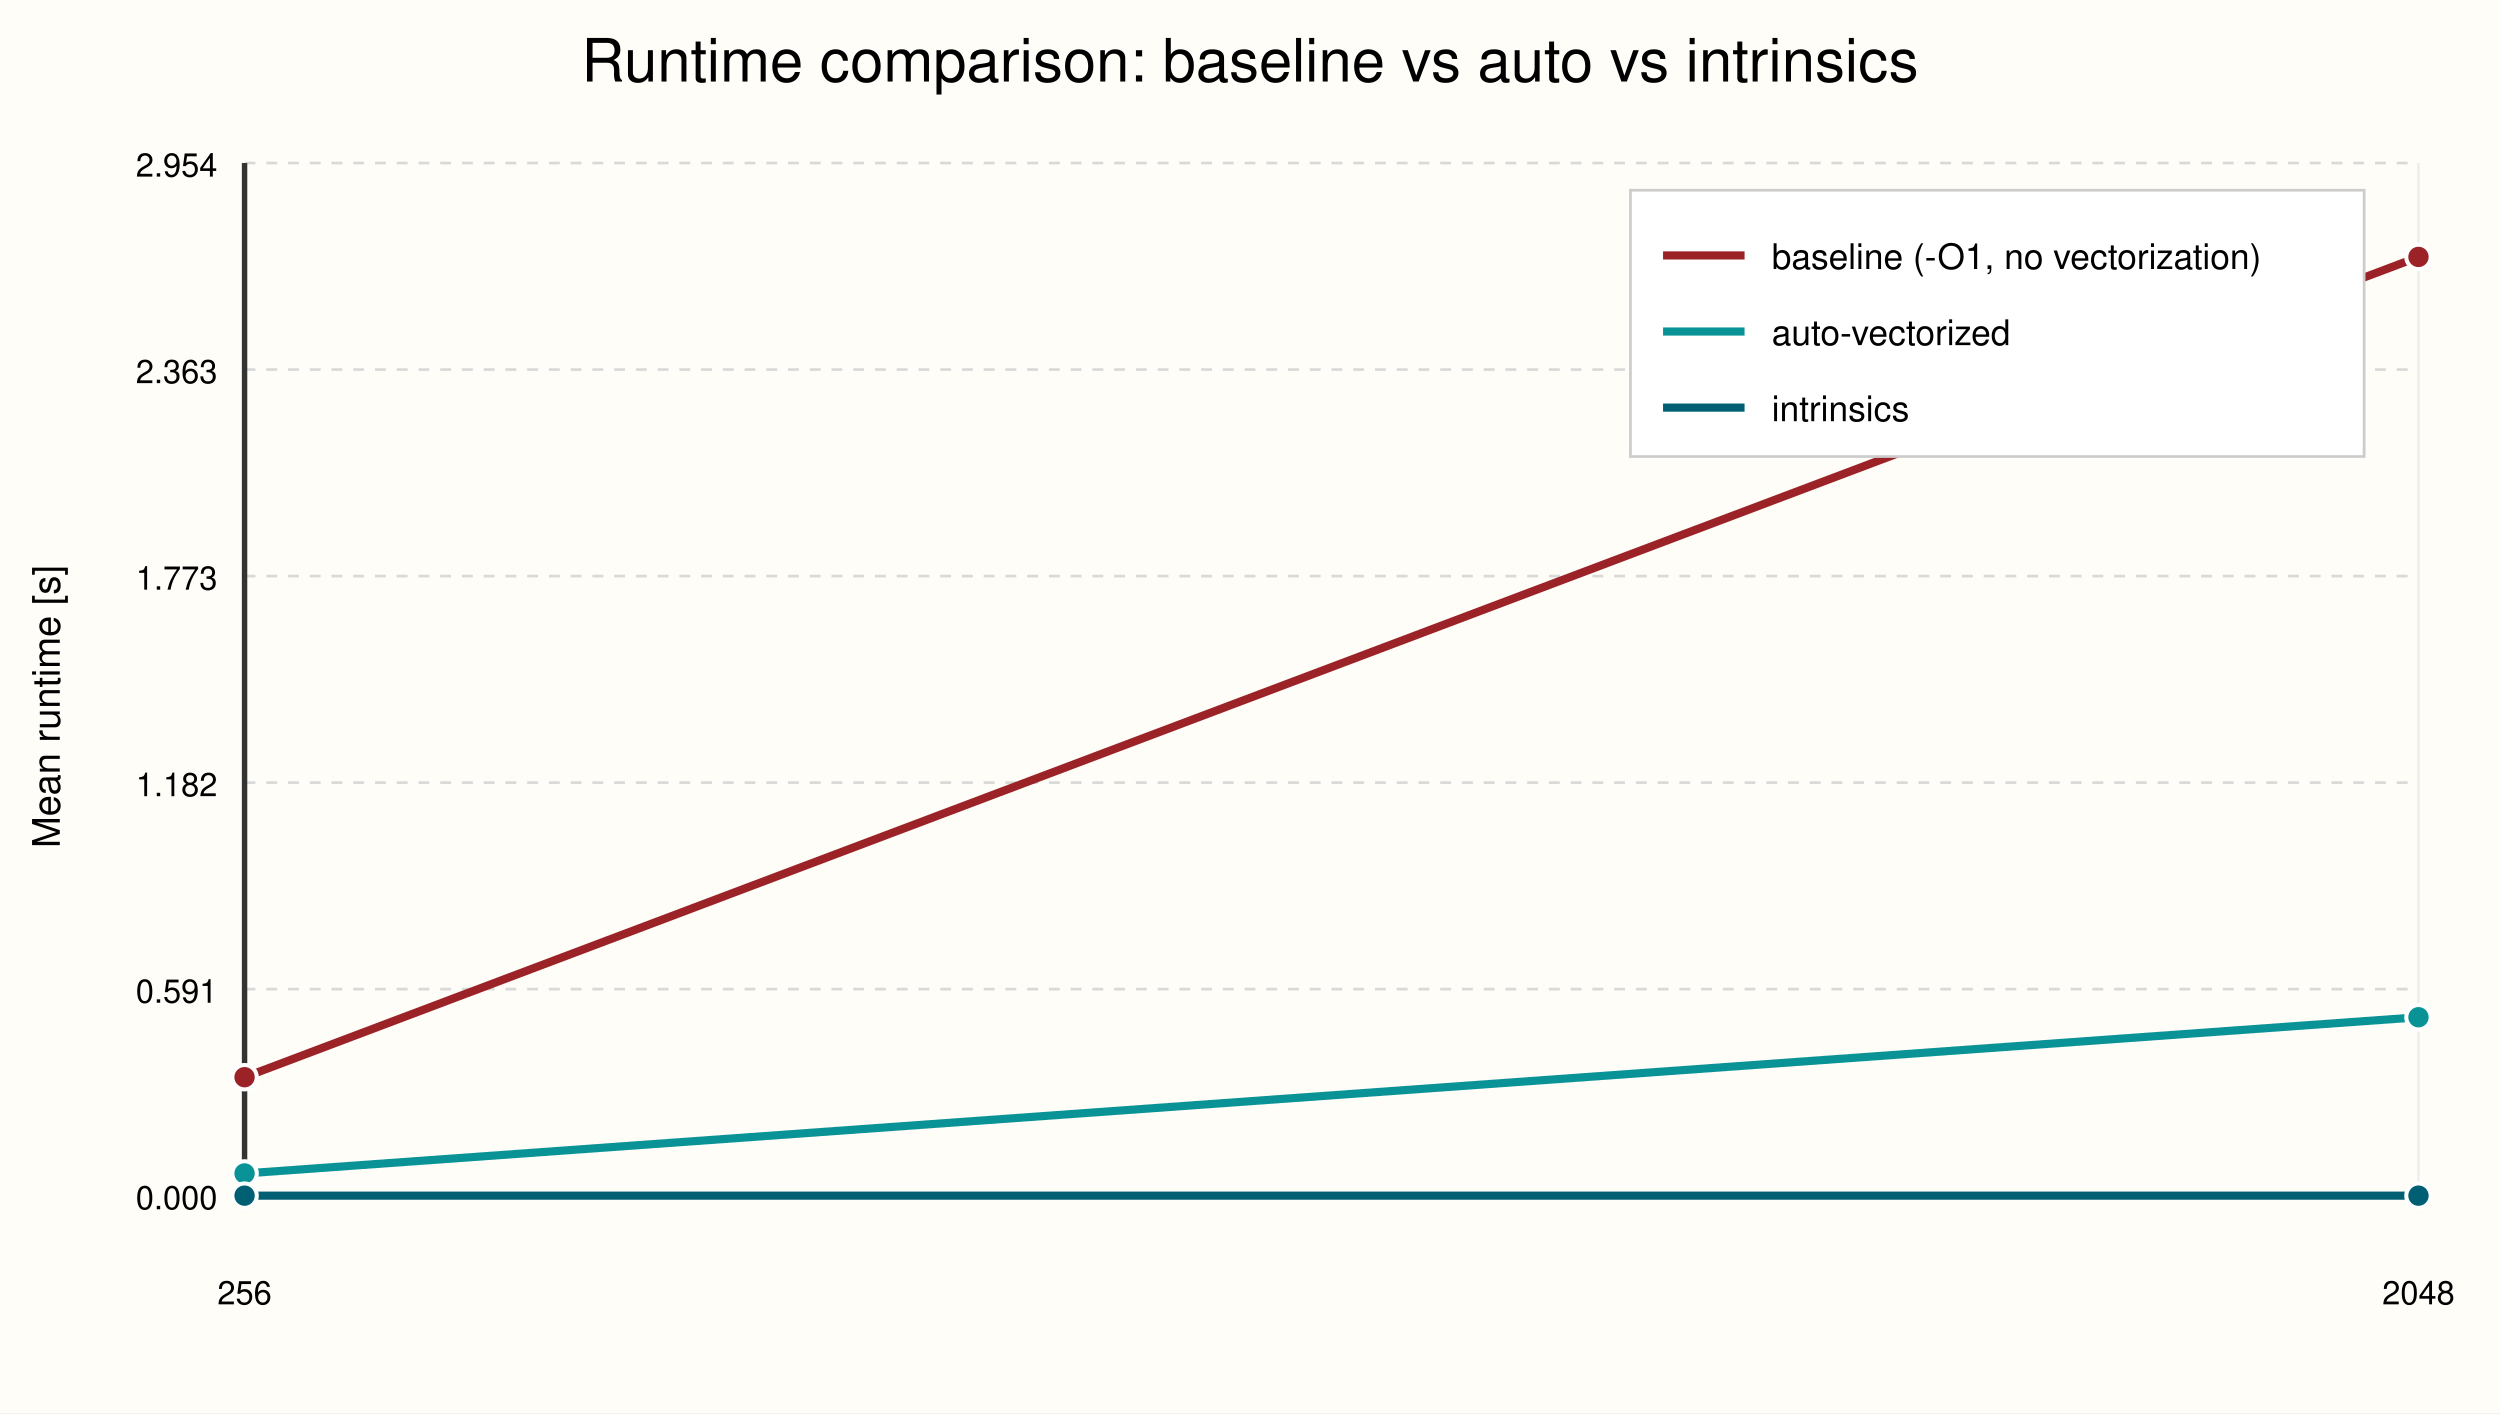
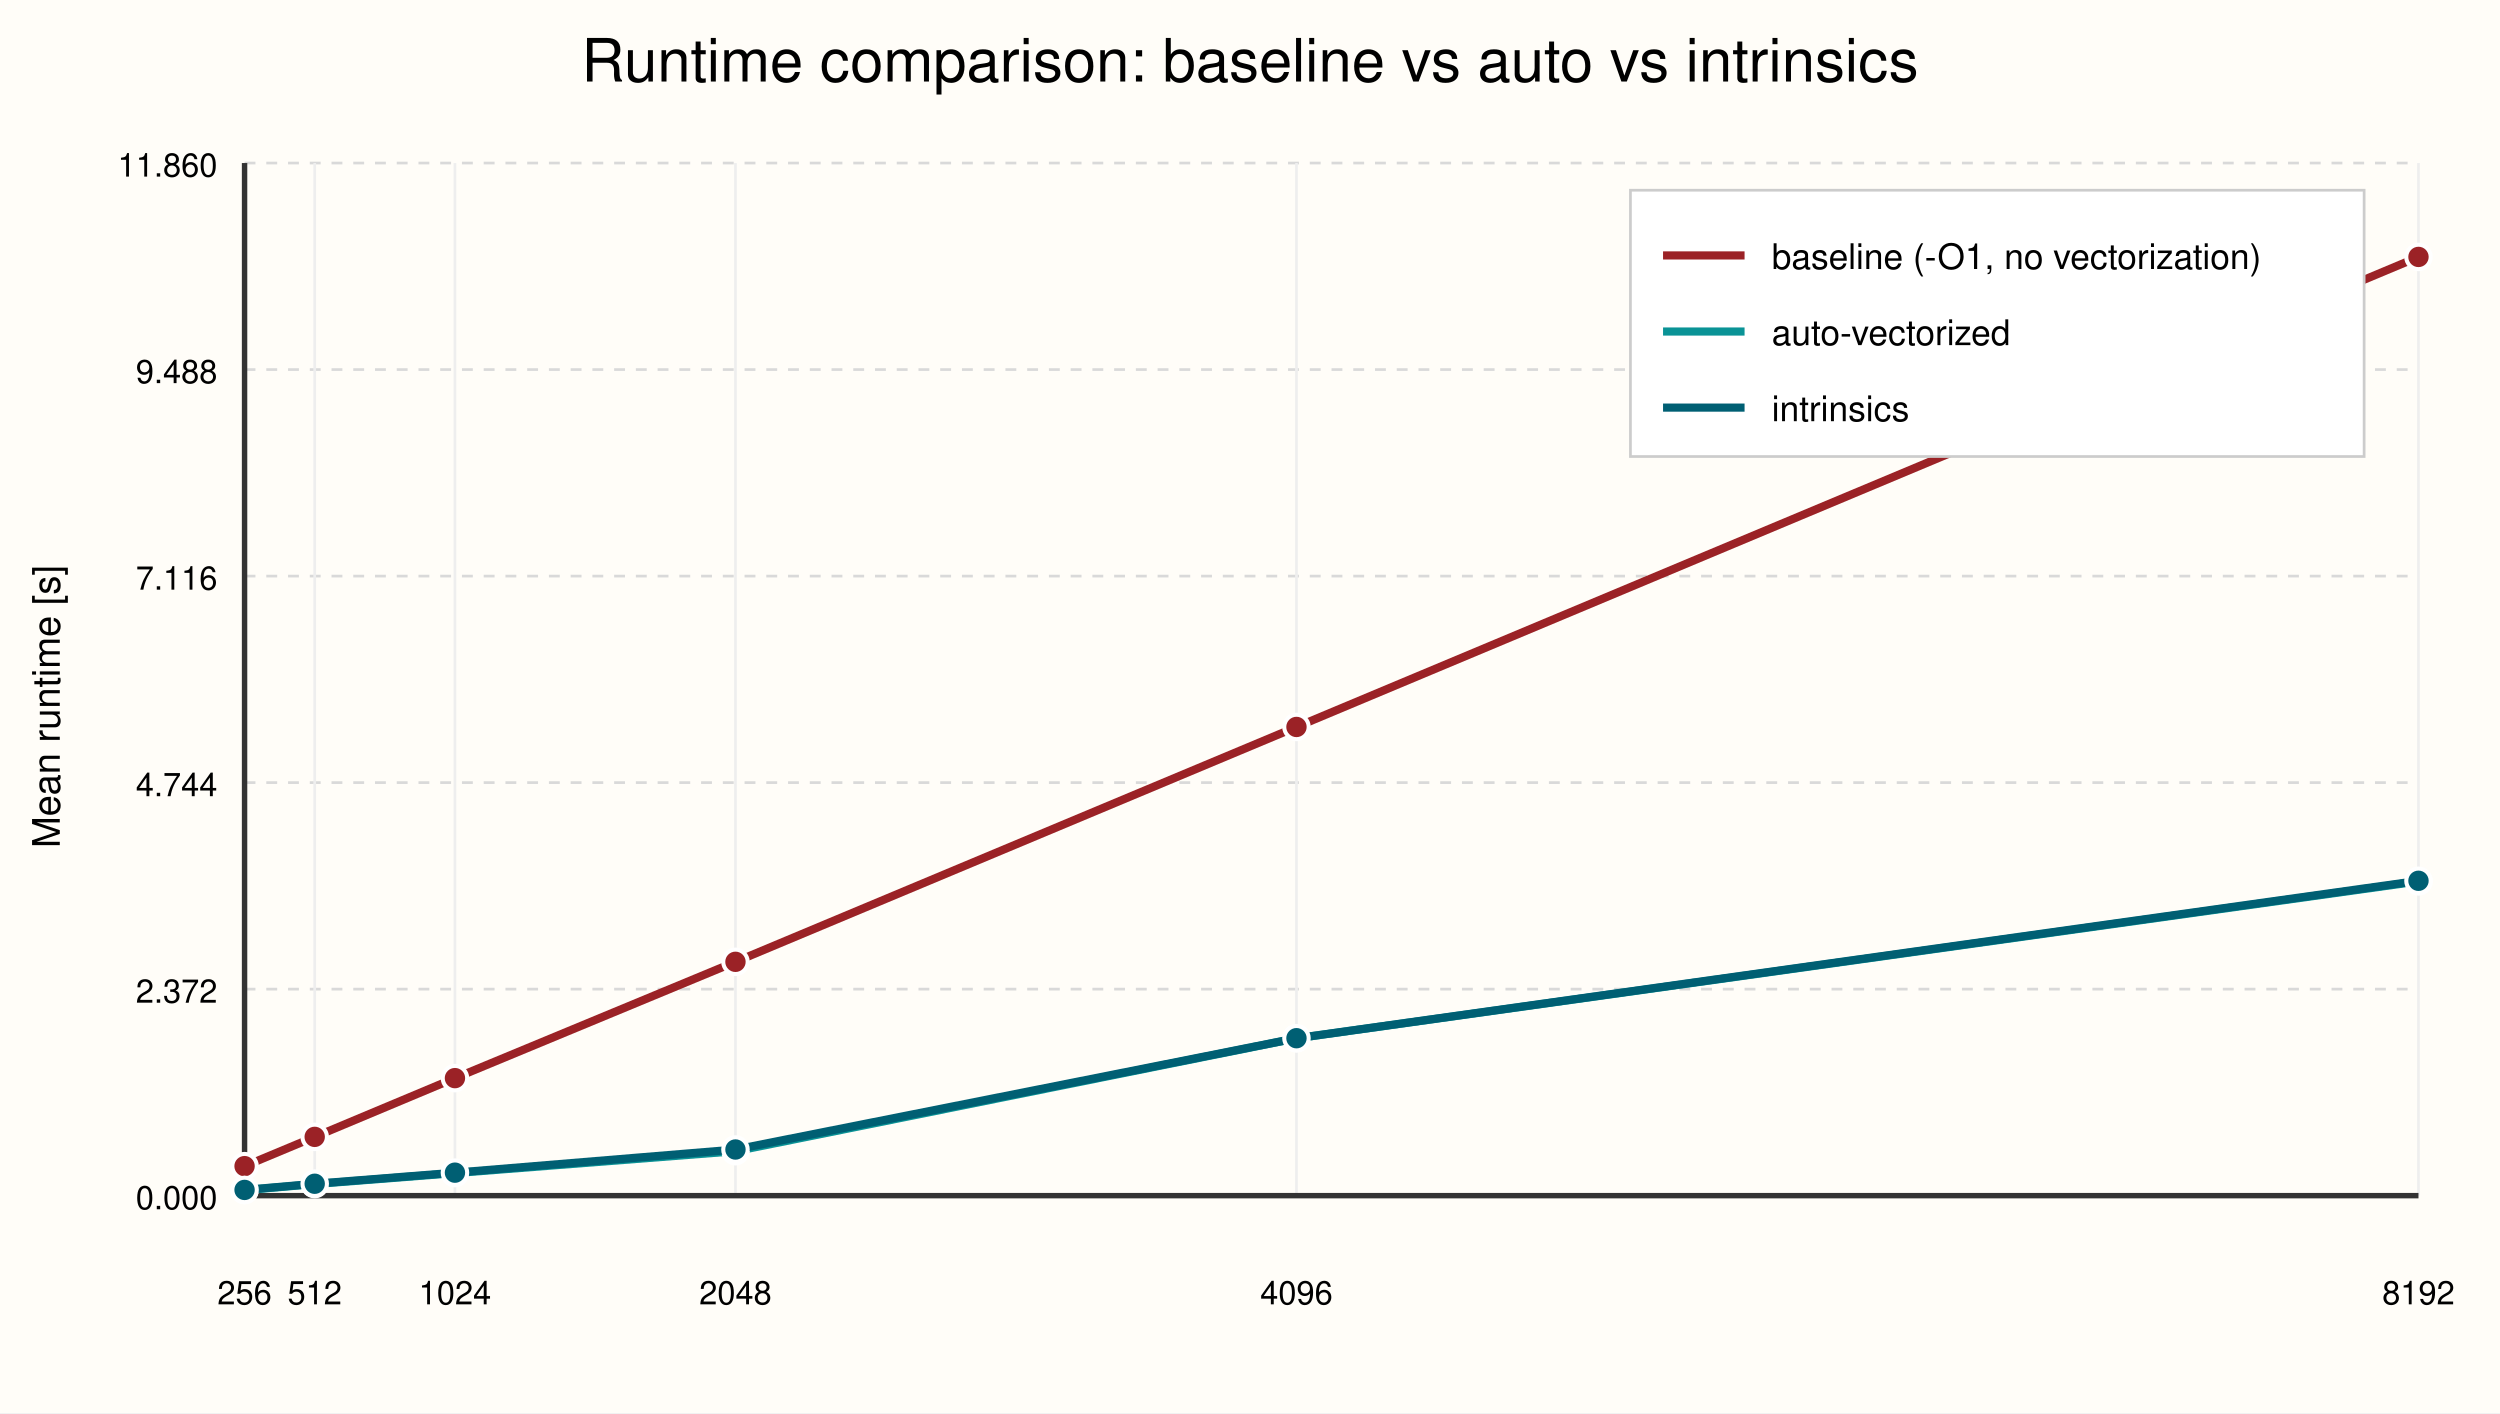
<svg xmlns="http://www.w3.org/2000/svg" width="920" height="520" viewBox="0 0 920 520">
  <rect width="100%" height="100%" fill="#fffdf8" />
  <text x="460.0" y="30" text-anchor="middle" font-size="22" font-family="Helvetica, Arial, sans-serif">Runtime comparison: baseline vs auto vs intrinsics</text>
  <line x1="90" y1="440.00" x2="890" y2="440.00" stroke="#d9d9d9" stroke-dasharray="4 4" />
  <text x="80" y="445.00" text-anchor="end" font-size="12" font-family="Helvetica, Arial, sans-serif">0.000</text>
  <line x1="90" y1="364.00" x2="890" y2="364.00" stroke="#d9d9d9" stroke-dasharray="4 4" />
-   <text x="80" y="369.00" text-anchor="end" font-size="12" font-family="Helvetica, Arial, sans-serif">0.591</text>
+   <text x="80" y="369.00" text-anchor="end" font-size="12" font-family="Helvetica, Arial, sans-serif">2.372</text>
  <line x1="90" y1="288.00" x2="890" y2="288.00" stroke="#d9d9d9" stroke-dasharray="4 4" />
-   <text x="80" y="293.00" text-anchor="end" font-size="12" font-family="Helvetica, Arial, sans-serif">1.182</text>
+   <text x="80" y="293.00" text-anchor="end" font-size="12" font-family="Helvetica, Arial, sans-serif">4.744</text>
  <line x1="90" y1="212.00" x2="890" y2="212.00" stroke="#d9d9d9" stroke-dasharray="4 4" />
-   <text x="80" y="217.00" text-anchor="end" font-size="12" font-family="Helvetica, Arial, sans-serif">1.773</text>
+   <text x="80" y="217.00" text-anchor="end" font-size="12" font-family="Helvetica, Arial, sans-serif">7.116</text>
  <line x1="90" y1="136.00" x2="890" y2="136.00" stroke="#d9d9d9" stroke-dasharray="4 4" />
-   <text x="80" y="141.00" text-anchor="end" font-size="12" font-family="Helvetica, Arial, sans-serif">2.363</text>
+   <text x="80" y="141.00" text-anchor="end" font-size="12" font-family="Helvetica, Arial, sans-serif">9.488</text>
  <line x1="90" y1="60.00" x2="890" y2="60.00" stroke="#d9d9d9" stroke-dasharray="4 4" />
-   <text x="80" y="65.00" text-anchor="end" font-size="12" font-family="Helvetica, Arial, sans-serif">2.954</text>
+   <text x="80" y="65.00" text-anchor="end" font-size="12" font-family="Helvetica, Arial, sans-serif">11.860</text>
  <line x1="90.00" y1="60" x2="90.00" y2="440" stroke="#eeeeee" />
  <text x="90.00" y="480" text-anchor="middle" font-size="12" font-family="Helvetica, Arial, sans-serif">256</text>
+   <line x1="115.81" y1="60" x2="115.81" y2="440" stroke="#eeeeee" />
+   <text x="115.81" y="480" text-anchor="middle" font-size="12" font-family="Helvetica, Arial, sans-serif">512</text>
+   <line x1="167.42" y1="60" x2="167.42" y2="440" stroke="#eeeeee" />
+   <text x="167.42" y="480" text-anchor="middle" font-size="12" font-family="Helvetica, Arial, sans-serif">1024</text>
+   <line x1="270.65" y1="60" x2="270.65" y2="440" stroke="#eeeeee" />
+   <text x="270.65" y="480" text-anchor="middle" font-size="12" font-family="Helvetica, Arial, sans-serif">2048</text>
+   <line x1="477.10" y1="60" x2="477.10" y2="440" stroke="#eeeeee" />
+   <text x="477.10" y="480" text-anchor="middle" font-size="12" font-family="Helvetica, Arial, sans-serif">4096</text>
  <line x1="890.00" y1="60" x2="890.00" y2="440" stroke="#eeeeee" />
-   <text x="890.00" y="480" text-anchor="middle" font-size="12" font-family="Helvetica, Arial, sans-serif">2048</text>
+   <text x="890.00" y="480" text-anchor="middle" font-size="12" font-family="Helvetica, Arial, sans-serif">8192</text>
  <line x1="90" y1="60" x2="90" y2="440" stroke="#333333" stroke-width="2" />
  <line x1="90" y1="440" x2="890" y2="440" stroke="#333333" stroke-width="2" />
-   <polyline fill="none" stroke="#9b2226" stroke-width="3" points="90.00,396.41 890.00,94.55" />
-   <circle cx="90.00" cy="396.41" r="4.5" fill="#9b2226" stroke="white" stroke-width="1.5" />
+   <polyline fill="none" stroke="#9b2226" stroke-width="3" points="90.00,429.14 115.81,418.37 167.42,396.75 270.65,353.95 477.10,267.52 890.00,94.55" />
+   <circle cx="90.00" cy="429.14" r="4.5" fill="#9b2226" stroke="white" stroke-width="1.5" />
+   <circle cx="115.81" cy="418.37" r="4.5" fill="#9b2226" stroke="white" stroke-width="1.5" />
+   <circle cx="167.42" cy="396.75" r="4.5" fill="#9b2226" stroke="white" stroke-width="1.5" />
+   <circle cx="270.65" cy="353.95" r="4.5" fill="#9b2226" stroke="white" stroke-width="1.5" />
+   <circle cx="477.10" cy="267.52" r="4.5" fill="#9b2226" stroke="white" stroke-width="1.5" />
  <circle cx="890.00" cy="94.55" r="4.5" fill="#9b2226" stroke="white" stroke-width="1.5" />
-   <polyline fill="none" stroke="#0a9396" stroke-width="3" points="90.00,431.83 890.00,374.34" />
-   <circle cx="90.00" cy="431.83" r="4.5" fill="#0a9396" stroke="white" stroke-width="1.5" />
-   <circle cx="890.00" cy="374.34" r="4.5" fill="#0a9396" stroke="white" stroke-width="1.5" />
-   <polyline fill="none" stroke="#005f73" stroke-width="3" points="90.00,440.00 890.00,440.00" />
-   <circle cx="90.00" cy="440.00" r="4.5" fill="#005f73" stroke="white" stroke-width="1.5" />
-   <circle cx="890.00" cy="440.00" r="4.5" fill="#005f73" stroke="white" stroke-width="1.5" />
+   <polyline fill="none" stroke="#0a9396" stroke-width="3" points="90.00,437.97 115.81,435.74 167.42,431.70 270.65,423.65 477.10,382.09 890.00,324.35" />
+   <circle cx="90.00" cy="437.97" r="4.5" fill="#0a9396" stroke="white" stroke-width="1.5" />
+   <circle cx="115.81" cy="435.74" r="4.5" fill="#0a9396" stroke="white" stroke-width="1.5" />
+   <circle cx="167.42" cy="431.70" r="4.5" fill="#0a9396" stroke="white" stroke-width="1.5" />
+   <circle cx="270.65" cy="423.65" r="4.5" fill="#0a9396" stroke="white" stroke-width="1.5" />
+   <circle cx="477.10" cy="382.09" r="4.5" fill="#0a9396" stroke="white" stroke-width="1.5" />
+   <circle cx="890.00" cy="324.35" r="4.5" fill="#0a9396" stroke="white" stroke-width="1.5" />
+   <polyline fill="none" stroke="#005f73" stroke-width="3" points="90.00,437.89 115.81,435.62 167.42,431.54 270.65,423.02 477.10,382.06 890.00,324.13" />
+   <circle cx="90.00" cy="437.89" r="4.5" fill="#005f73" stroke="white" stroke-width="1.5" />
+   <circle cx="115.81" cy="435.62" r="4.5" fill="#005f73" stroke="white" stroke-width="1.5" />
+   <circle cx="167.42" cy="431.54" r="4.5" fill="#005f73" stroke="white" stroke-width="1.5" />
+   <circle cx="270.65" cy="423.02" r="4.5" fill="#005f73" stroke="white" stroke-width="1.5" />
+   <circle cx="477.10" cy="382.06" r="4.5" fill="#005f73" stroke="white" stroke-width="1.5" />
+   <circle cx="890.00" cy="324.13" r="4.5" fill="#005f73" stroke="white" stroke-width="1.5" />
  <rect x="600" y="70" width="270" height="98" fill="#ffffff" stroke="#cccccc" />
  <line x1="612" y1="94" x2="642" y2="94" stroke="#9b2226" stroke-width="3" />
  <text x="652" y="99" font-size="13" font-family="Helvetica, Arial, sans-serif">baseline (-O1, no vectorization)</text>
  <line x1="612" y1="122" x2="642" y2="122" stroke="#0a9396" stroke-width="3" />
  <text x="652" y="127" font-size="13" font-family="Helvetica, Arial, sans-serif">auto-vectorized</text>
  <line x1="612" y1="150" x2="642" y2="150" stroke="#005f73" stroke-width="3" />
  <text x="652" y="155" font-size="13" font-family="Helvetica, Arial, sans-serif">intrinsics</text>
  <text x="22" y="260.0" text-anchor="middle" font-size="14" font-family="Helvetica, Arial, sans-serif" transform="rotate(-90 22 260.0)">Mean runtime [s]</text>
</svg>
